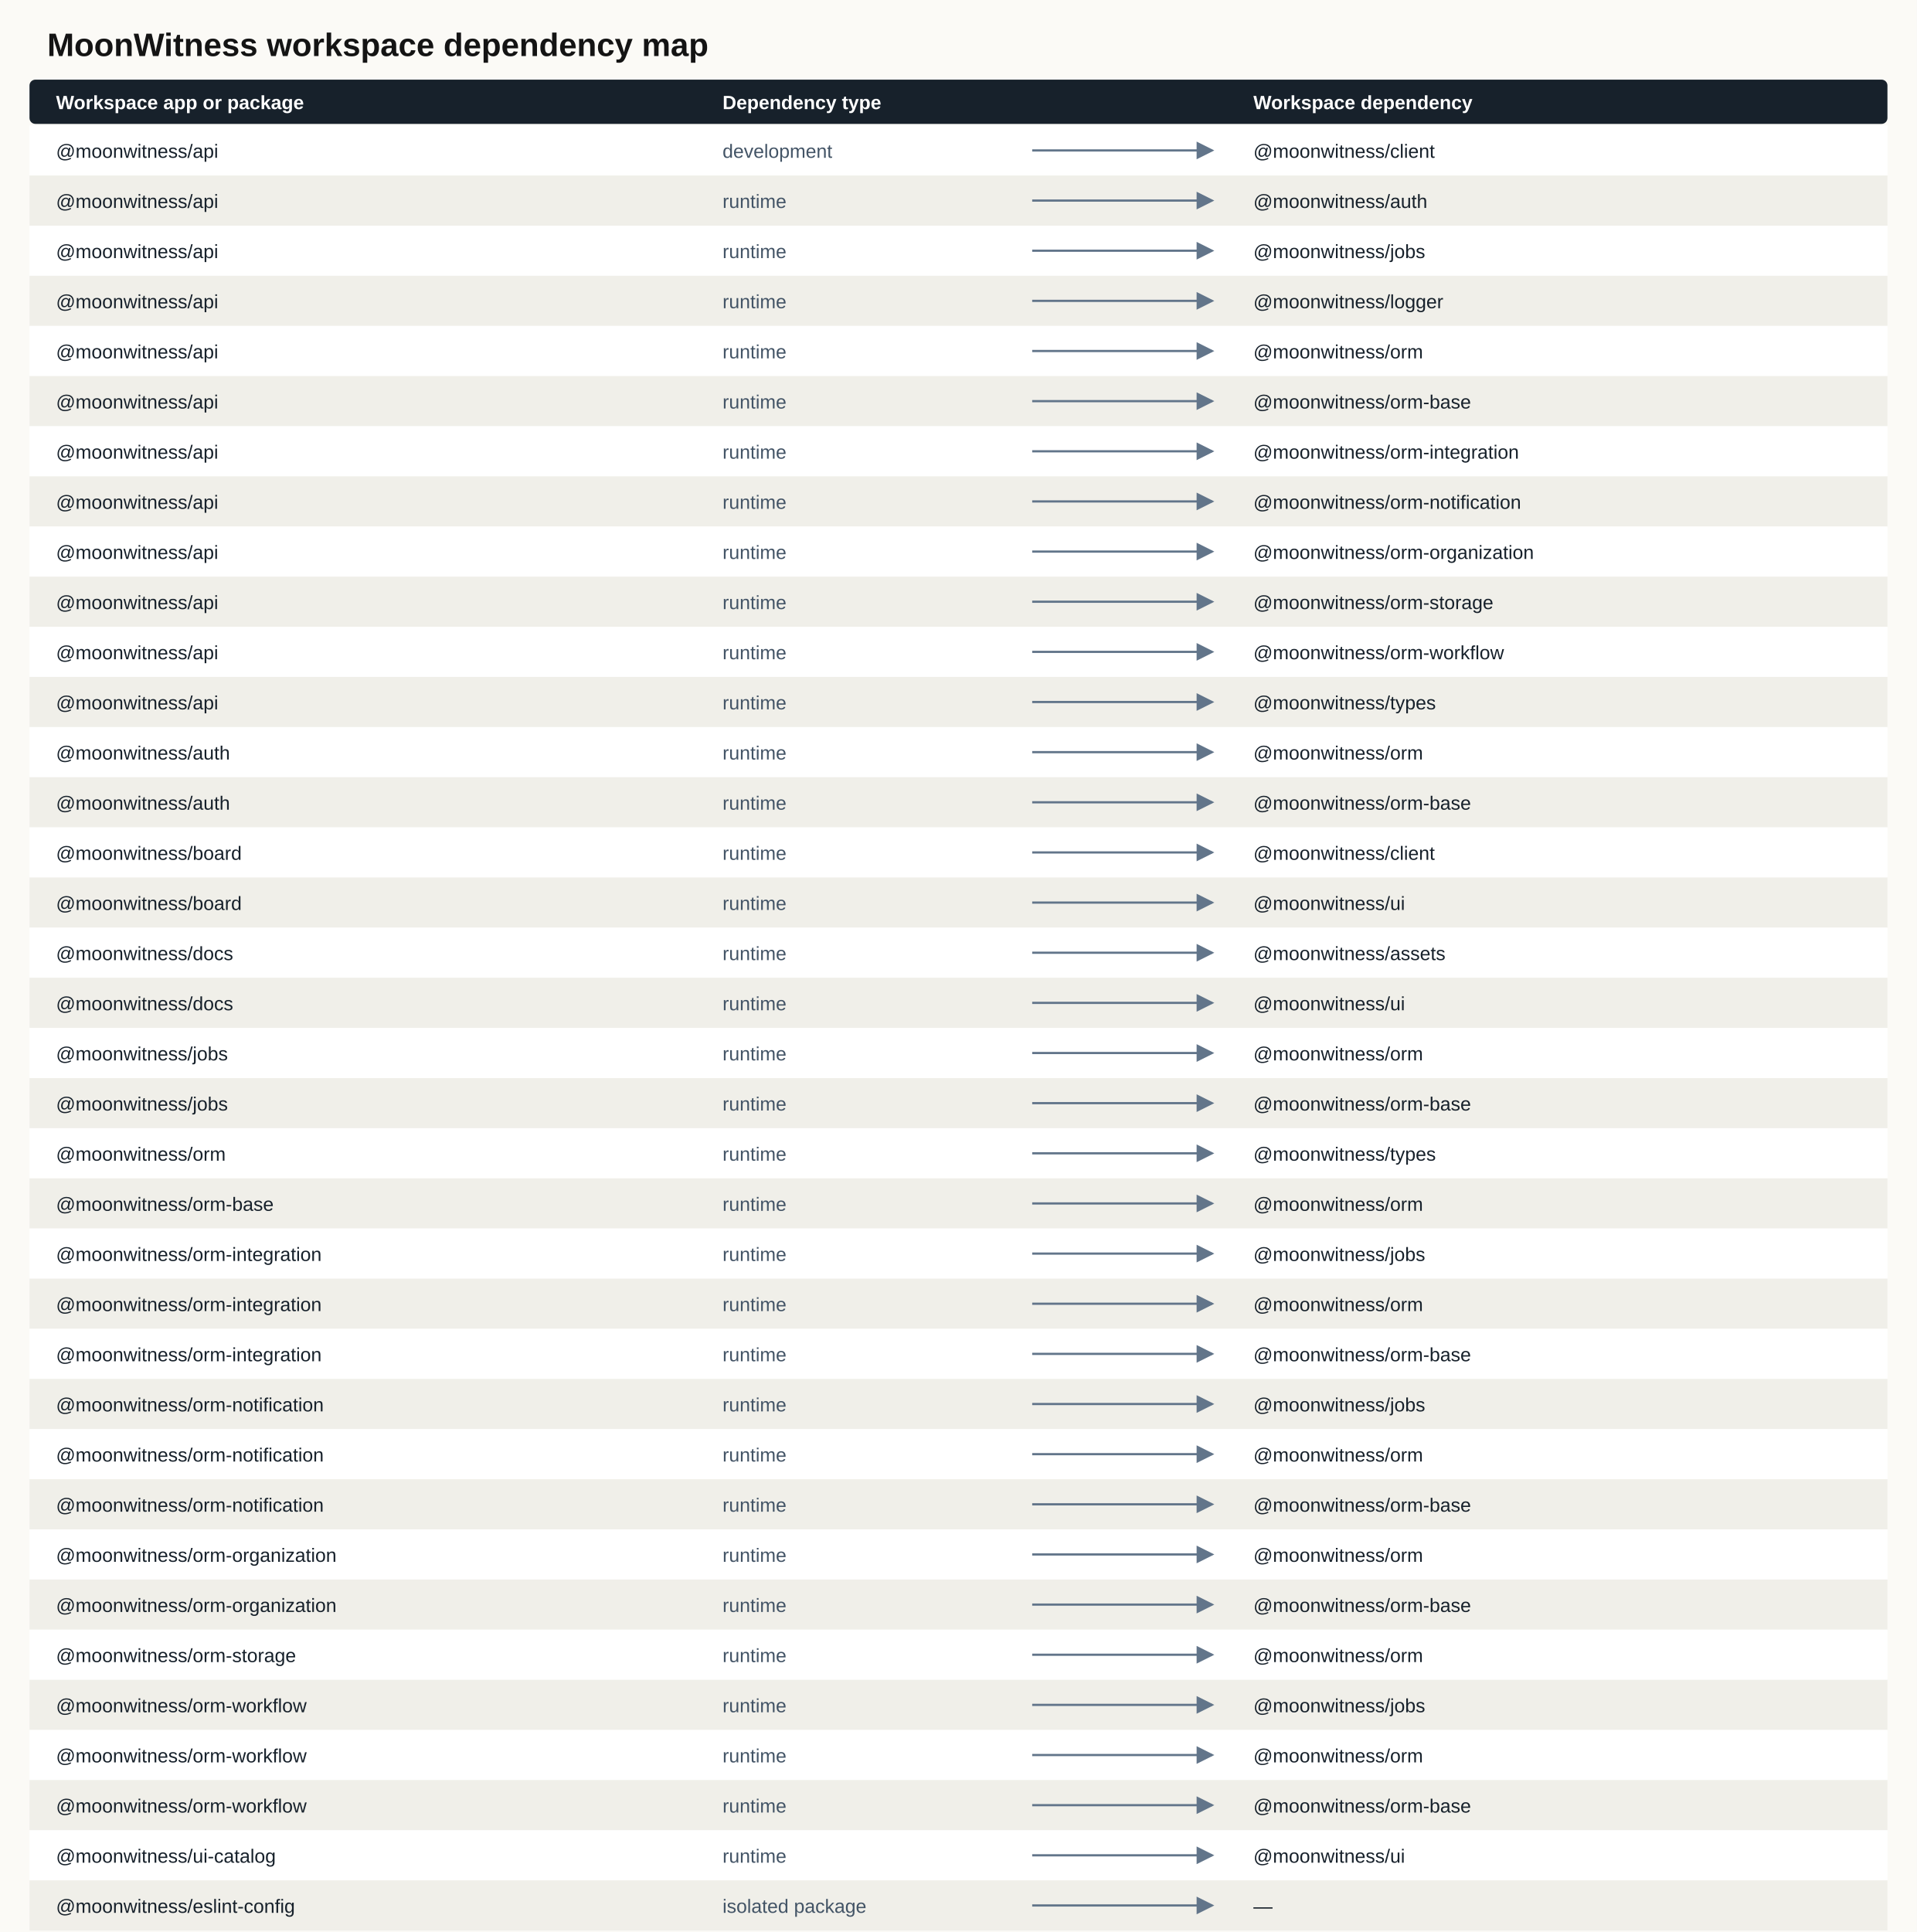
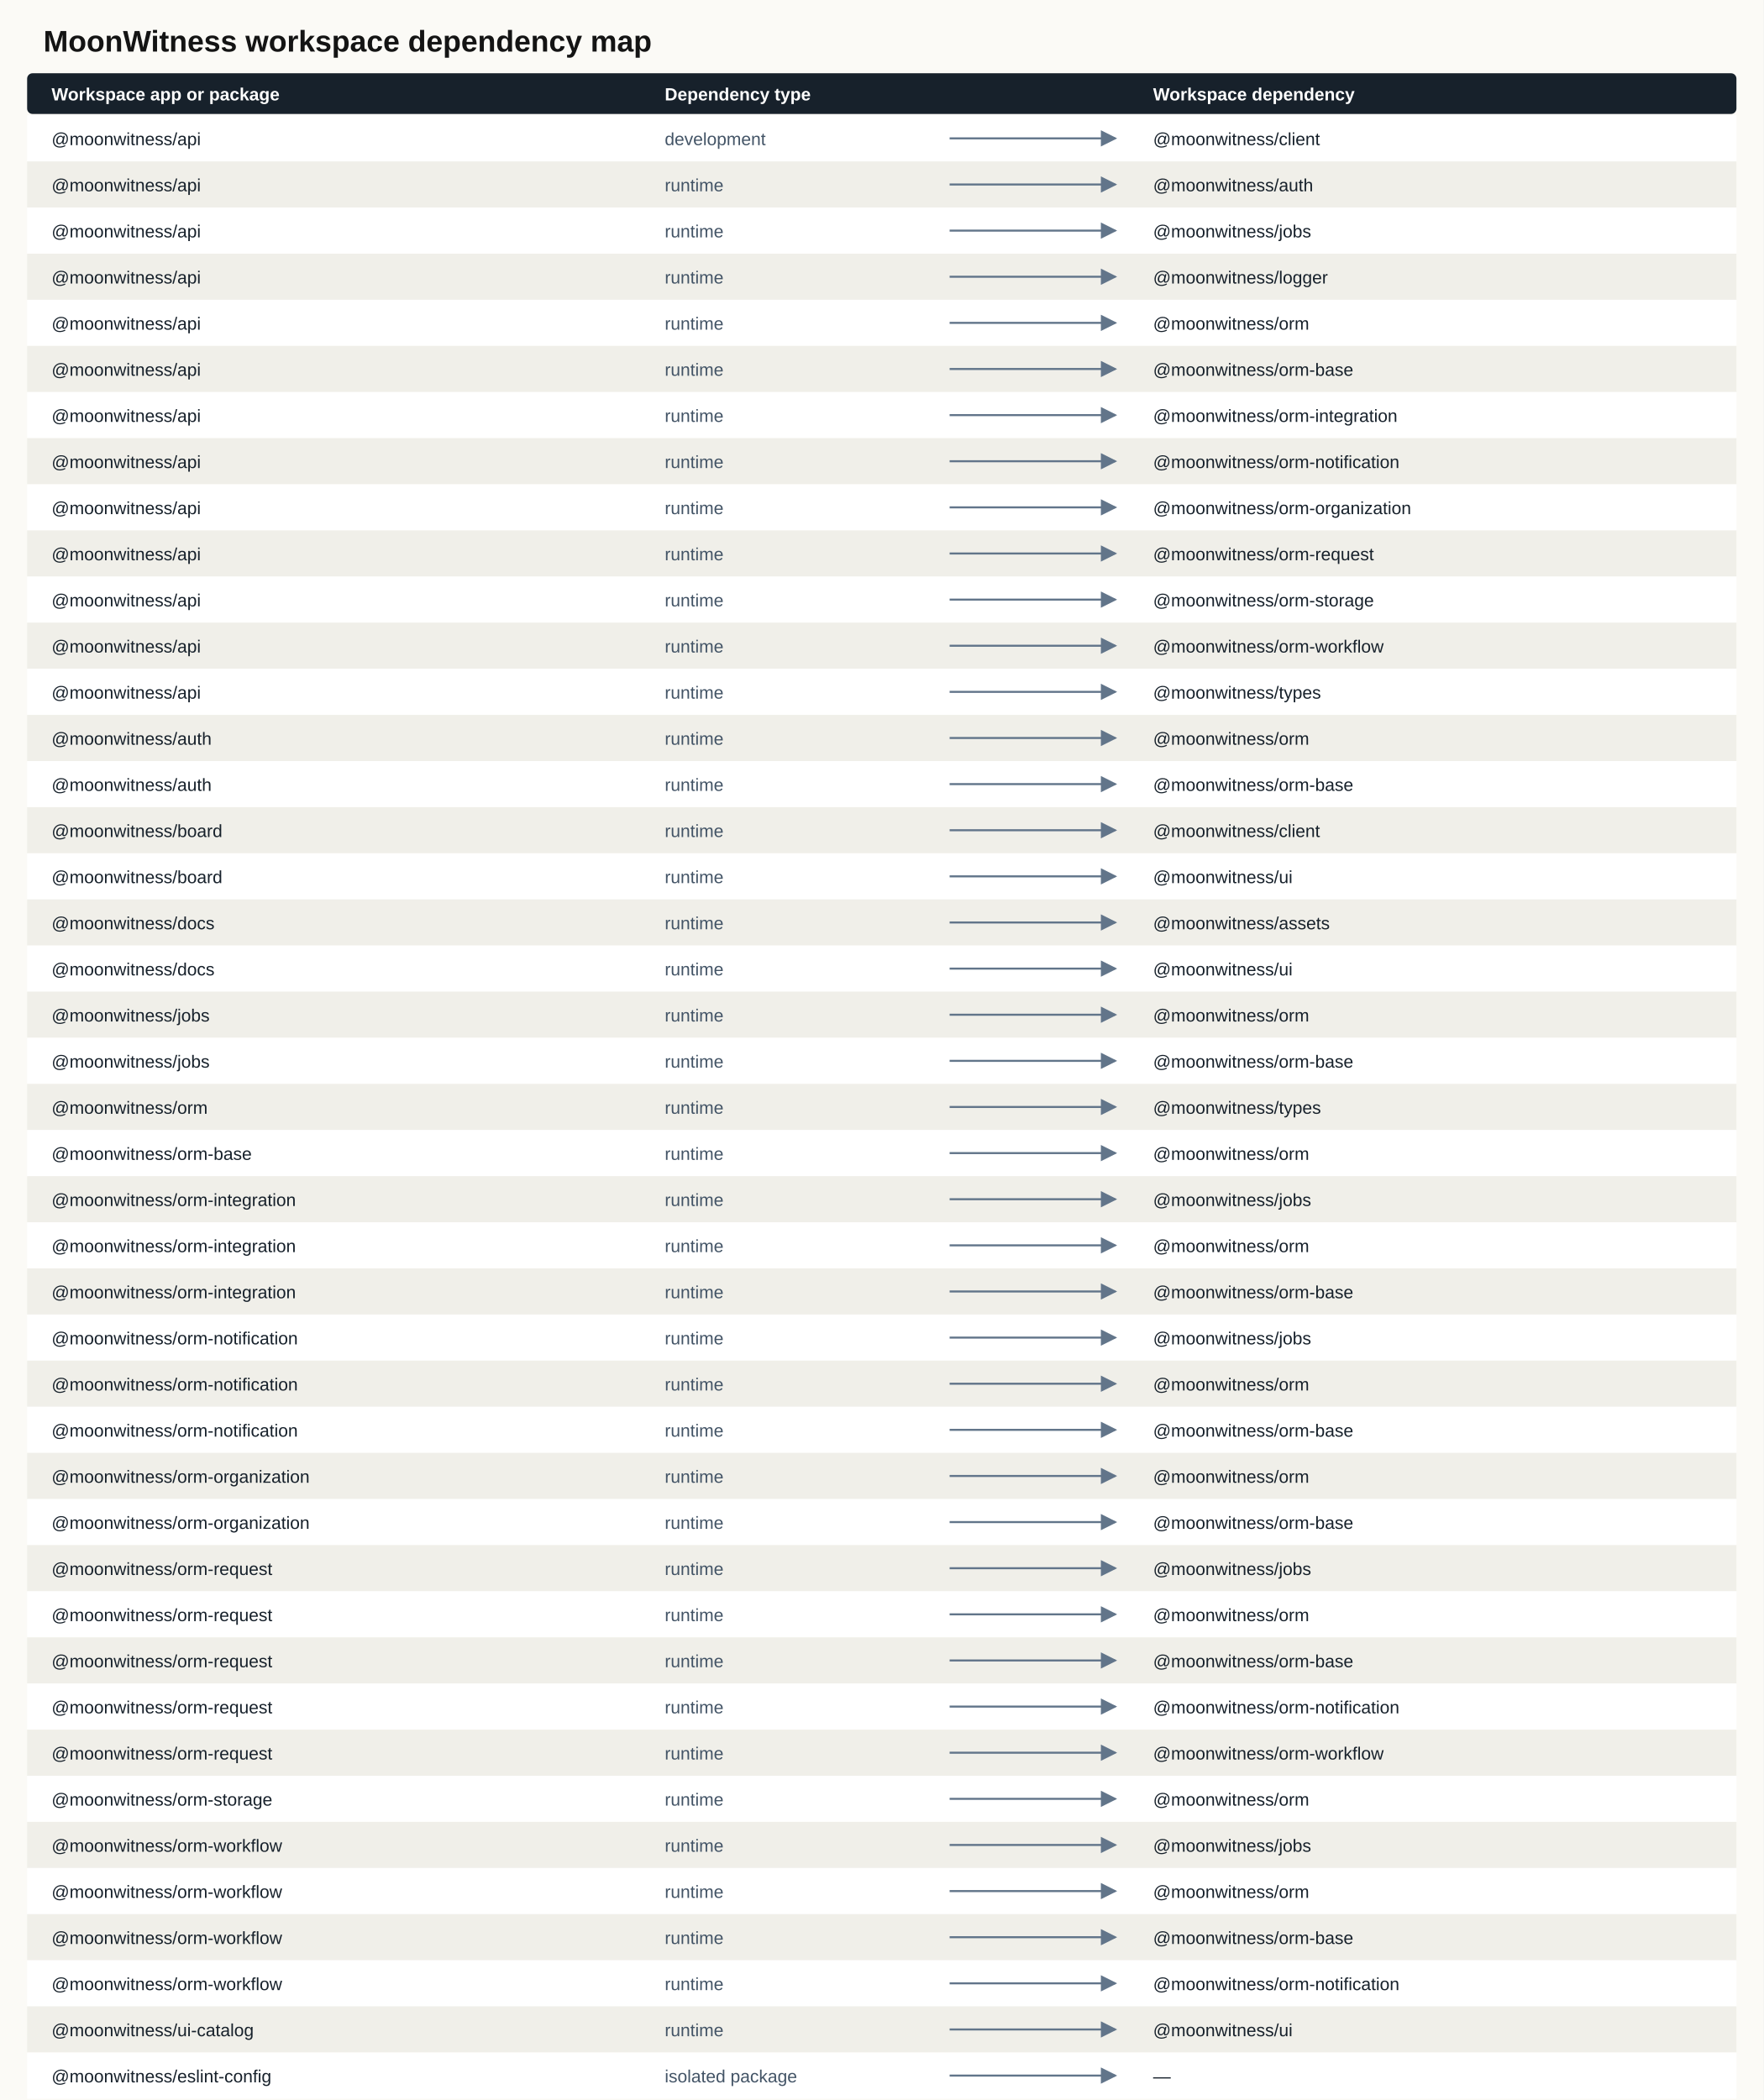
- <svg xmlns="http://www.w3.org/2000/svg" viewBox="0 0 1300 1310" role="img" aria-labelledby="diagram-title diagram-description">
+ <svg xmlns="http://www.w3.org/2000/svg" viewBox="0 0 1300 1548" role="img" aria-labelledby="diagram-title diagram-description">
  <rect width="100%" height="100%" fill="#fbfaf6" />
  <text x="32" y="38" fill="#141414" font-family="Arial,sans-serif" font-size="22" font-weight="700">MoonWitness workspace dependency map</text>
  <defs>
    <marker id="arrow" markerWidth="8" markerHeight="8" refX="7" refY="4" orient="auto">
      <path d="M 0 0 L 8 4 L 0 8 z" fill="#62758a" />
    </marker>
  </defs>
  <rect x="20" y="54" width="1260" height="30" rx="4" fill="#17212b" />
  <text x="38" y="74" fill="#ffffff" font-family="Arial,sans-serif" font-size="13" font-weight="700">Workspace app or package</text>
  <text x="490" y="74" fill="#ffffff" font-family="Arial,sans-serif" font-size="13" font-weight="700">Dependency type</text>
  <text x="850" y="74" fill="#ffffff" font-family="Arial,sans-serif" font-size="13" font-weight="700">Workspace dependency</text>
  <g>
    <rect x="20" y="85" width="1260" height="34" fill="#ffffff" />
    <text x="38" y="107" fill="#17212b" font-family="Arial,sans-serif" font-size="13">@moonwitness/api</text>
    <text x="490" y="107" fill="#435466" font-family="Arial,sans-serif" font-size="13">development</text>
    <path d="M 700 102 H 822" fill="none" stroke="#62758a" stroke-width="1.5" marker-end="url(#arrow)" />
    <text x="850" y="107" fill="#17212b" font-family="Arial,sans-serif" font-size="13">@moonwitness/client</text>
  </g>
  <g>
    <rect x="20" y="119" width="1260" height="34" fill="#f0efe9" />
    <text x="38" y="141" fill="#17212b" font-family="Arial,sans-serif" font-size="13">@moonwitness/api</text>
    <text x="490" y="141" fill="#435466" font-family="Arial,sans-serif" font-size="13">runtime</text>
    <path d="M 700 136 H 822" fill="none" stroke="#62758a" stroke-width="1.5" marker-end="url(#arrow)" />
    <text x="850" y="141" fill="#17212b" font-family="Arial,sans-serif" font-size="13">@moonwitness/auth</text>
  </g>
  <g>
    <rect x="20" y="153" width="1260" height="34" fill="#ffffff" />
    <text x="38" y="175" fill="#17212b" font-family="Arial,sans-serif" font-size="13">@moonwitness/api</text>
    <text x="490" y="175" fill="#435466" font-family="Arial,sans-serif" font-size="13">runtime</text>
    <path d="M 700 170 H 822" fill="none" stroke="#62758a" stroke-width="1.5" marker-end="url(#arrow)" />
    <text x="850" y="175" fill="#17212b" font-family="Arial,sans-serif" font-size="13">@moonwitness/jobs</text>
  </g>
  <g>
    <rect x="20" y="187" width="1260" height="34" fill="#f0efe9" />
    <text x="38" y="209" fill="#17212b" font-family="Arial,sans-serif" font-size="13">@moonwitness/api</text>
    <text x="490" y="209" fill="#435466" font-family="Arial,sans-serif" font-size="13">runtime</text>
    <path d="M 700 204 H 822" fill="none" stroke="#62758a" stroke-width="1.5" marker-end="url(#arrow)" />
    <text x="850" y="209" fill="#17212b" font-family="Arial,sans-serif" font-size="13">@moonwitness/logger</text>
  </g>
  <g>
    <rect x="20" y="221" width="1260" height="34" fill="#ffffff" />
    <text x="38" y="243" fill="#17212b" font-family="Arial,sans-serif" font-size="13">@moonwitness/api</text>
    <text x="490" y="243" fill="#435466" font-family="Arial,sans-serif" font-size="13">runtime</text>
    <path d="M 700 238 H 822" fill="none" stroke="#62758a" stroke-width="1.5" marker-end="url(#arrow)" />
    <text x="850" y="243" fill="#17212b" font-family="Arial,sans-serif" font-size="13">@moonwitness/orm</text>
  </g>
  <g>
    <rect x="20" y="255" width="1260" height="34" fill="#f0efe9" />
    <text x="38" y="277" fill="#17212b" font-family="Arial,sans-serif" font-size="13">@moonwitness/api</text>
    <text x="490" y="277" fill="#435466" font-family="Arial,sans-serif" font-size="13">runtime</text>
    <path d="M 700 272 H 822" fill="none" stroke="#62758a" stroke-width="1.5" marker-end="url(#arrow)" />
    <text x="850" y="277" fill="#17212b" font-family="Arial,sans-serif" font-size="13">@moonwitness/orm-base</text>
  </g>
  <g>
    <rect x="20" y="289" width="1260" height="34" fill="#ffffff" />
    <text x="38" y="311" fill="#17212b" font-family="Arial,sans-serif" font-size="13">@moonwitness/api</text>
    <text x="490" y="311" fill="#435466" font-family="Arial,sans-serif" font-size="13">runtime</text>
    <path d="M 700 306 H 822" fill="none" stroke="#62758a" stroke-width="1.5" marker-end="url(#arrow)" />
    <text x="850" y="311" fill="#17212b" font-family="Arial,sans-serif" font-size="13">@moonwitness/orm-integration</text>
  </g>
  <g>
    <rect x="20" y="323" width="1260" height="34" fill="#f0efe9" />
    <text x="38" y="345" fill="#17212b" font-family="Arial,sans-serif" font-size="13">@moonwitness/api</text>
    <text x="490" y="345" fill="#435466" font-family="Arial,sans-serif" font-size="13">runtime</text>
    <path d="M 700 340 H 822" fill="none" stroke="#62758a" stroke-width="1.5" marker-end="url(#arrow)" />
    <text x="850" y="345" fill="#17212b" font-family="Arial,sans-serif" font-size="13">@moonwitness/orm-notification</text>
  </g>
  <g>
    <rect x="20" y="357" width="1260" height="34" fill="#ffffff" />
    <text x="38" y="379" fill="#17212b" font-family="Arial,sans-serif" font-size="13">@moonwitness/api</text>
    <text x="490" y="379" fill="#435466" font-family="Arial,sans-serif" font-size="13">runtime</text>
    <path d="M 700 374 H 822" fill="none" stroke="#62758a" stroke-width="1.5" marker-end="url(#arrow)" />
    <text x="850" y="379" fill="#17212b" font-family="Arial,sans-serif" font-size="13">@moonwitness/orm-organization</text>
  </g>
  <g>
    <rect x="20" y="391" width="1260" height="34" fill="#f0efe9" />
    <text x="38" y="413" fill="#17212b" font-family="Arial,sans-serif" font-size="13">@moonwitness/api</text>
    <text x="490" y="413" fill="#435466" font-family="Arial,sans-serif" font-size="13">runtime</text>
    <path d="M 700 408 H 822" fill="none" stroke="#62758a" stroke-width="1.5" marker-end="url(#arrow)" />
-     <text x="850" y="413" fill="#17212b" font-family="Arial,sans-serif" font-size="13">@moonwitness/orm-storage</text>
+     <text x="850" y="413" fill="#17212b" font-family="Arial,sans-serif" font-size="13">@moonwitness/orm-request</text>
  </g>
  <g>
    <rect x="20" y="425" width="1260" height="34" fill="#ffffff" />
    <text x="38" y="447" fill="#17212b" font-family="Arial,sans-serif" font-size="13">@moonwitness/api</text>
    <text x="490" y="447" fill="#435466" font-family="Arial,sans-serif" font-size="13">runtime</text>
    <path d="M 700 442 H 822" fill="none" stroke="#62758a" stroke-width="1.5" marker-end="url(#arrow)" />
-     <text x="850" y="447" fill="#17212b" font-family="Arial,sans-serif" font-size="13">@moonwitness/orm-workflow</text>
+     <text x="850" y="447" fill="#17212b" font-family="Arial,sans-serif" font-size="13">@moonwitness/orm-storage</text>
  </g>
  <g>
    <rect x="20" y="459" width="1260" height="34" fill="#f0efe9" />
    <text x="38" y="481" fill="#17212b" font-family="Arial,sans-serif" font-size="13">@moonwitness/api</text>
    <text x="490" y="481" fill="#435466" font-family="Arial,sans-serif" font-size="13">runtime</text>
    <path d="M 700 476 H 822" fill="none" stroke="#62758a" stroke-width="1.5" marker-end="url(#arrow)" />
-     <text x="850" y="481" fill="#17212b" font-family="Arial,sans-serif" font-size="13">@moonwitness/types</text>
+     <text x="850" y="481" fill="#17212b" font-family="Arial,sans-serif" font-size="13">@moonwitness/orm-workflow</text>
  </g>
  <g>
    <rect x="20" y="493" width="1260" height="34" fill="#ffffff" />
-     <text x="38" y="515" fill="#17212b" font-family="Arial,sans-serif" font-size="13">@moonwitness/auth</text>
+     <text x="38" y="515" fill="#17212b" font-family="Arial,sans-serif" font-size="13">@moonwitness/api</text>
    <text x="490" y="515" fill="#435466" font-family="Arial,sans-serif" font-size="13">runtime</text>
    <path d="M 700 510 H 822" fill="none" stroke="#62758a" stroke-width="1.5" marker-end="url(#arrow)" />
-     <text x="850" y="515" fill="#17212b" font-family="Arial,sans-serif" font-size="13">@moonwitness/orm</text>
+     <text x="850" y="515" fill="#17212b" font-family="Arial,sans-serif" font-size="13">@moonwitness/types</text>
  </g>
  <g>
    <rect x="20" y="527" width="1260" height="34" fill="#f0efe9" />
    <text x="38" y="549" fill="#17212b" font-family="Arial,sans-serif" font-size="13">@moonwitness/auth</text>
    <text x="490" y="549" fill="#435466" font-family="Arial,sans-serif" font-size="13">runtime</text>
    <path d="M 700 544 H 822" fill="none" stroke="#62758a" stroke-width="1.5" marker-end="url(#arrow)" />
-     <text x="850" y="549" fill="#17212b" font-family="Arial,sans-serif" font-size="13">@moonwitness/orm-base</text>
+     <text x="850" y="549" fill="#17212b" font-family="Arial,sans-serif" font-size="13">@moonwitness/orm</text>
  </g>
  <g>
    <rect x="20" y="561" width="1260" height="34" fill="#ffffff" />
-     <text x="38" y="583" fill="#17212b" font-family="Arial,sans-serif" font-size="13">@moonwitness/board</text>
+     <text x="38" y="583" fill="#17212b" font-family="Arial,sans-serif" font-size="13">@moonwitness/auth</text>
    <text x="490" y="583" fill="#435466" font-family="Arial,sans-serif" font-size="13">runtime</text>
    <path d="M 700 578 H 822" fill="none" stroke="#62758a" stroke-width="1.5" marker-end="url(#arrow)" />
-     <text x="850" y="583" fill="#17212b" font-family="Arial,sans-serif" font-size="13">@moonwitness/client</text>
+     <text x="850" y="583" fill="#17212b" font-family="Arial,sans-serif" font-size="13">@moonwitness/orm-base</text>
  </g>
  <g>
    <rect x="20" y="595" width="1260" height="34" fill="#f0efe9" />
    <text x="38" y="617" fill="#17212b" font-family="Arial,sans-serif" font-size="13">@moonwitness/board</text>
    <text x="490" y="617" fill="#435466" font-family="Arial,sans-serif" font-size="13">runtime</text>
    <path d="M 700 612 H 822" fill="none" stroke="#62758a" stroke-width="1.5" marker-end="url(#arrow)" />
-     <text x="850" y="617" fill="#17212b" font-family="Arial,sans-serif" font-size="13">@moonwitness/ui</text>
+     <text x="850" y="617" fill="#17212b" font-family="Arial,sans-serif" font-size="13">@moonwitness/client</text>
  </g>
  <g>
    <rect x="20" y="629" width="1260" height="34" fill="#ffffff" />
-     <text x="38" y="651" fill="#17212b" font-family="Arial,sans-serif" font-size="13">@moonwitness/docs</text>
+     <text x="38" y="651" fill="#17212b" font-family="Arial,sans-serif" font-size="13">@moonwitness/board</text>
    <text x="490" y="651" fill="#435466" font-family="Arial,sans-serif" font-size="13">runtime</text>
    <path d="M 700 646 H 822" fill="none" stroke="#62758a" stroke-width="1.5" marker-end="url(#arrow)" />
-     <text x="850" y="651" fill="#17212b" font-family="Arial,sans-serif" font-size="13">@moonwitness/assets</text>
+     <text x="850" y="651" fill="#17212b" font-family="Arial,sans-serif" font-size="13">@moonwitness/ui</text>
  </g>
  <g>
    <rect x="20" y="663" width="1260" height="34" fill="#f0efe9" />
    <text x="38" y="685" fill="#17212b" font-family="Arial,sans-serif" font-size="13">@moonwitness/docs</text>
    <text x="490" y="685" fill="#435466" font-family="Arial,sans-serif" font-size="13">runtime</text>
    <path d="M 700 680 H 822" fill="none" stroke="#62758a" stroke-width="1.5" marker-end="url(#arrow)" />
-     <text x="850" y="685" fill="#17212b" font-family="Arial,sans-serif" font-size="13">@moonwitness/ui</text>
+     <text x="850" y="685" fill="#17212b" font-family="Arial,sans-serif" font-size="13">@moonwitness/assets</text>
  </g>
  <g>
    <rect x="20" y="697" width="1260" height="34" fill="#ffffff" />
-     <text x="38" y="719" fill="#17212b" font-family="Arial,sans-serif" font-size="13">@moonwitness/jobs</text>
+     <text x="38" y="719" fill="#17212b" font-family="Arial,sans-serif" font-size="13">@moonwitness/docs</text>
    <text x="490" y="719" fill="#435466" font-family="Arial,sans-serif" font-size="13">runtime</text>
    <path d="M 700 714 H 822" fill="none" stroke="#62758a" stroke-width="1.5" marker-end="url(#arrow)" />
-     <text x="850" y="719" fill="#17212b" font-family="Arial,sans-serif" font-size="13">@moonwitness/orm</text>
+     <text x="850" y="719" fill="#17212b" font-family="Arial,sans-serif" font-size="13">@moonwitness/ui</text>
  </g>
  <g>
    <rect x="20" y="731" width="1260" height="34" fill="#f0efe9" />
    <text x="38" y="753" fill="#17212b" font-family="Arial,sans-serif" font-size="13">@moonwitness/jobs</text>
    <text x="490" y="753" fill="#435466" font-family="Arial,sans-serif" font-size="13">runtime</text>
    <path d="M 700 748 H 822" fill="none" stroke="#62758a" stroke-width="1.5" marker-end="url(#arrow)" />
-     <text x="850" y="753" fill="#17212b" font-family="Arial,sans-serif" font-size="13">@moonwitness/orm-base</text>
+     <text x="850" y="753" fill="#17212b" font-family="Arial,sans-serif" font-size="13">@moonwitness/orm</text>
  </g>
  <g>
    <rect x="20" y="765" width="1260" height="34" fill="#ffffff" />
-     <text x="38" y="787" fill="#17212b" font-family="Arial,sans-serif" font-size="13">@moonwitness/orm</text>
+     <text x="38" y="787" fill="#17212b" font-family="Arial,sans-serif" font-size="13">@moonwitness/jobs</text>
    <text x="490" y="787" fill="#435466" font-family="Arial,sans-serif" font-size="13">runtime</text>
    <path d="M 700 782 H 822" fill="none" stroke="#62758a" stroke-width="1.5" marker-end="url(#arrow)" />
-     <text x="850" y="787" fill="#17212b" font-family="Arial,sans-serif" font-size="13">@moonwitness/types</text>
+     <text x="850" y="787" fill="#17212b" font-family="Arial,sans-serif" font-size="13">@moonwitness/orm-base</text>
  </g>
  <g>
    <rect x="20" y="799" width="1260" height="34" fill="#f0efe9" />
-     <text x="38" y="821" fill="#17212b" font-family="Arial,sans-serif" font-size="13">@moonwitness/orm-base</text>
+     <text x="38" y="821" fill="#17212b" font-family="Arial,sans-serif" font-size="13">@moonwitness/orm</text>
    <text x="490" y="821" fill="#435466" font-family="Arial,sans-serif" font-size="13">runtime</text>
    <path d="M 700 816 H 822" fill="none" stroke="#62758a" stroke-width="1.5" marker-end="url(#arrow)" />
-     <text x="850" y="821" fill="#17212b" font-family="Arial,sans-serif" font-size="13">@moonwitness/orm</text>
+     <text x="850" y="821" fill="#17212b" font-family="Arial,sans-serif" font-size="13">@moonwitness/types</text>
  </g>
  <g>
    <rect x="20" y="833" width="1260" height="34" fill="#ffffff" />
-     <text x="38" y="855" fill="#17212b" font-family="Arial,sans-serif" font-size="13">@moonwitness/orm-integration</text>
+     <text x="38" y="855" fill="#17212b" font-family="Arial,sans-serif" font-size="13">@moonwitness/orm-base</text>
    <text x="490" y="855" fill="#435466" font-family="Arial,sans-serif" font-size="13">runtime</text>
    <path d="M 700 850 H 822" fill="none" stroke="#62758a" stroke-width="1.5" marker-end="url(#arrow)" />
-     <text x="850" y="855" fill="#17212b" font-family="Arial,sans-serif" font-size="13">@moonwitness/jobs</text>
+     <text x="850" y="855" fill="#17212b" font-family="Arial,sans-serif" font-size="13">@moonwitness/orm</text>
  </g>
  <g>
    <rect x="20" y="867" width="1260" height="34" fill="#f0efe9" />
    <text x="38" y="889" fill="#17212b" font-family="Arial,sans-serif" font-size="13">@moonwitness/orm-integration</text>
    <text x="490" y="889" fill="#435466" font-family="Arial,sans-serif" font-size="13">runtime</text>
    <path d="M 700 884 H 822" fill="none" stroke="#62758a" stroke-width="1.5" marker-end="url(#arrow)" />
-     <text x="850" y="889" fill="#17212b" font-family="Arial,sans-serif" font-size="13">@moonwitness/orm</text>
+     <text x="850" y="889" fill="#17212b" font-family="Arial,sans-serif" font-size="13">@moonwitness/jobs</text>
  </g>
  <g>
    <rect x="20" y="901" width="1260" height="34" fill="#ffffff" />
    <text x="38" y="923" fill="#17212b" font-family="Arial,sans-serif" font-size="13">@moonwitness/orm-integration</text>
    <text x="490" y="923" fill="#435466" font-family="Arial,sans-serif" font-size="13">runtime</text>
    <path d="M 700 918 H 822" fill="none" stroke="#62758a" stroke-width="1.5" marker-end="url(#arrow)" />
-     <text x="850" y="923" fill="#17212b" font-family="Arial,sans-serif" font-size="13">@moonwitness/orm-base</text>
+     <text x="850" y="923" fill="#17212b" font-family="Arial,sans-serif" font-size="13">@moonwitness/orm</text>
  </g>
  <g>
    <rect x="20" y="935" width="1260" height="34" fill="#f0efe9" />
-     <text x="38" y="957" fill="#17212b" font-family="Arial,sans-serif" font-size="13">@moonwitness/orm-notification</text>
+     <text x="38" y="957" fill="#17212b" font-family="Arial,sans-serif" font-size="13">@moonwitness/orm-integration</text>
    <text x="490" y="957" fill="#435466" font-family="Arial,sans-serif" font-size="13">runtime</text>
    <path d="M 700 952 H 822" fill="none" stroke="#62758a" stroke-width="1.5" marker-end="url(#arrow)" />
-     <text x="850" y="957" fill="#17212b" font-family="Arial,sans-serif" font-size="13">@moonwitness/jobs</text>
+     <text x="850" y="957" fill="#17212b" font-family="Arial,sans-serif" font-size="13">@moonwitness/orm-base</text>
  </g>
  <g>
    <rect x="20" y="969" width="1260" height="34" fill="#ffffff" />
    <text x="38" y="991" fill="#17212b" font-family="Arial,sans-serif" font-size="13">@moonwitness/orm-notification</text>
    <text x="490" y="991" fill="#435466" font-family="Arial,sans-serif" font-size="13">runtime</text>
    <path d="M 700 986 H 822" fill="none" stroke="#62758a" stroke-width="1.5" marker-end="url(#arrow)" />
-     <text x="850" y="991" fill="#17212b" font-family="Arial,sans-serif" font-size="13">@moonwitness/orm</text>
+     <text x="850" y="991" fill="#17212b" font-family="Arial,sans-serif" font-size="13">@moonwitness/jobs</text>
  </g>
  <g>
    <rect x="20" y="1003" width="1260" height="34" fill="#f0efe9" />
    <text x="38" y="1025" fill="#17212b" font-family="Arial,sans-serif" font-size="13">@moonwitness/orm-notification</text>
    <text x="490" y="1025" fill="#435466" font-family="Arial,sans-serif" font-size="13">runtime</text>
    <path d="M 700 1020 H 822" fill="none" stroke="#62758a" stroke-width="1.5" marker-end="url(#arrow)" />
-     <text x="850" y="1025" fill="#17212b" font-family="Arial,sans-serif" font-size="13">@moonwitness/orm-base</text>
+     <text x="850" y="1025" fill="#17212b" font-family="Arial,sans-serif" font-size="13">@moonwitness/orm</text>
  </g>
  <g>
    <rect x="20" y="1037" width="1260" height="34" fill="#ffffff" />
-     <text x="38" y="1059" fill="#17212b" font-family="Arial,sans-serif" font-size="13">@moonwitness/orm-organization</text>
+     <text x="38" y="1059" fill="#17212b" font-family="Arial,sans-serif" font-size="13">@moonwitness/orm-notification</text>
    <text x="490" y="1059" fill="#435466" font-family="Arial,sans-serif" font-size="13">runtime</text>
    <path d="M 700 1054 H 822" fill="none" stroke="#62758a" stroke-width="1.5" marker-end="url(#arrow)" />
-     <text x="850" y="1059" fill="#17212b" font-family="Arial,sans-serif" font-size="13">@moonwitness/orm</text>
+     <text x="850" y="1059" fill="#17212b" font-family="Arial,sans-serif" font-size="13">@moonwitness/orm-base</text>
  </g>
  <g>
    <rect x="20" y="1071" width="1260" height="34" fill="#f0efe9" />
    <text x="38" y="1093" fill="#17212b" font-family="Arial,sans-serif" font-size="13">@moonwitness/orm-organization</text>
    <text x="490" y="1093" fill="#435466" font-family="Arial,sans-serif" font-size="13">runtime</text>
    <path d="M 700 1088 H 822" fill="none" stroke="#62758a" stroke-width="1.5" marker-end="url(#arrow)" />
-     <text x="850" y="1093" fill="#17212b" font-family="Arial,sans-serif" font-size="13">@moonwitness/orm-base</text>
+     <text x="850" y="1093" fill="#17212b" font-family="Arial,sans-serif" font-size="13">@moonwitness/orm</text>
  </g>
  <g>
    <rect x="20" y="1105" width="1260" height="34" fill="#ffffff" />
-     <text x="38" y="1127" fill="#17212b" font-family="Arial,sans-serif" font-size="13">@moonwitness/orm-storage</text>
+     <text x="38" y="1127" fill="#17212b" font-family="Arial,sans-serif" font-size="13">@moonwitness/orm-organization</text>
    <text x="490" y="1127" fill="#435466" font-family="Arial,sans-serif" font-size="13">runtime</text>
    <path d="M 700 1122 H 822" fill="none" stroke="#62758a" stroke-width="1.5" marker-end="url(#arrow)" />
-     <text x="850" y="1127" fill="#17212b" font-family="Arial,sans-serif" font-size="13">@moonwitness/orm</text>
+     <text x="850" y="1127" fill="#17212b" font-family="Arial,sans-serif" font-size="13">@moonwitness/orm-base</text>
  </g>
  <g>
    <rect x="20" y="1139" width="1260" height="34" fill="#f0efe9" />
-     <text x="38" y="1161" fill="#17212b" font-family="Arial,sans-serif" font-size="13">@moonwitness/orm-workflow</text>
+     <text x="38" y="1161" fill="#17212b" font-family="Arial,sans-serif" font-size="13">@moonwitness/orm-request</text>
    <text x="490" y="1161" fill="#435466" font-family="Arial,sans-serif" font-size="13">runtime</text>
    <path d="M 700 1156 H 822" fill="none" stroke="#62758a" stroke-width="1.5" marker-end="url(#arrow)" />
    <text x="850" y="1161" fill="#17212b" font-family="Arial,sans-serif" font-size="13">@moonwitness/jobs</text>
  </g>
  <g>
    <rect x="20" y="1173" width="1260" height="34" fill="#ffffff" />
-     <text x="38" y="1195" fill="#17212b" font-family="Arial,sans-serif" font-size="13">@moonwitness/orm-workflow</text>
+     <text x="38" y="1195" fill="#17212b" font-family="Arial,sans-serif" font-size="13">@moonwitness/orm-request</text>
    <text x="490" y="1195" fill="#435466" font-family="Arial,sans-serif" font-size="13">runtime</text>
    <path d="M 700 1190 H 822" fill="none" stroke="#62758a" stroke-width="1.5" marker-end="url(#arrow)" />
    <text x="850" y="1195" fill="#17212b" font-family="Arial,sans-serif" font-size="13">@moonwitness/orm</text>
  </g>
  <g>
    <rect x="20" y="1207" width="1260" height="34" fill="#f0efe9" />
-     <text x="38" y="1229" fill="#17212b" font-family="Arial,sans-serif" font-size="13">@moonwitness/orm-workflow</text>
+     <text x="38" y="1229" fill="#17212b" font-family="Arial,sans-serif" font-size="13">@moonwitness/orm-request</text>
    <text x="490" y="1229" fill="#435466" font-family="Arial,sans-serif" font-size="13">runtime</text>
    <path d="M 700 1224 H 822" fill="none" stroke="#62758a" stroke-width="1.5" marker-end="url(#arrow)" />
    <text x="850" y="1229" fill="#17212b" font-family="Arial,sans-serif" font-size="13">@moonwitness/orm-base</text>
  </g>
  <g>
    <rect x="20" y="1241" width="1260" height="34" fill="#ffffff" />
-     <text x="38" y="1263" fill="#17212b" font-family="Arial,sans-serif" font-size="13">@moonwitness/ui-catalog</text>
+     <text x="38" y="1263" fill="#17212b" font-family="Arial,sans-serif" font-size="13">@moonwitness/orm-request</text>
    <text x="490" y="1263" fill="#435466" font-family="Arial,sans-serif" font-size="13">runtime</text>
    <path d="M 700 1258 H 822" fill="none" stroke="#62758a" stroke-width="1.5" marker-end="url(#arrow)" />
-     <text x="850" y="1263" fill="#17212b" font-family="Arial,sans-serif" font-size="13">@moonwitness/ui</text>
+     <text x="850" y="1263" fill="#17212b" font-family="Arial,sans-serif" font-size="13">@moonwitness/orm-notification</text>
  </g>
  <g>
    <rect x="20" y="1275" width="1260" height="34" fill="#f0efe9" />
-     <text x="38" y="1297" fill="#17212b" font-family="Arial,sans-serif" font-size="13">@moonwitness/eslint-config</text>
-     <text x="490" y="1297" fill="#435466" font-family="Arial,sans-serif" font-size="13">isolated package</text>
+     <text x="38" y="1297" fill="#17212b" font-family="Arial,sans-serif" font-size="13">@moonwitness/orm-request</text>
+     <text x="490" y="1297" fill="#435466" font-family="Arial,sans-serif" font-size="13">runtime</text>
    <path d="M 700 1292 H 822" fill="none" stroke="#62758a" stroke-width="1.5" marker-end="url(#arrow)" />
-     <text x="850" y="1297" fill="#17212b" font-family="Arial,sans-serif" font-size="13">—</text>
+     <text x="850" y="1297" fill="#17212b" font-family="Arial,sans-serif" font-size="13">@moonwitness/orm-workflow</text>
+   </g>
+   <g>
+     <rect x="20" y="1309" width="1260" height="34" fill="#ffffff" />
+     <text x="38" y="1331" fill="#17212b" font-family="Arial,sans-serif" font-size="13">@moonwitness/orm-storage</text>
+     <text x="490" y="1331" fill="#435466" font-family="Arial,sans-serif" font-size="13">runtime</text>
+     <path d="M 700 1326 H 822" fill="none" stroke="#62758a" stroke-width="1.5" marker-end="url(#arrow)" />
+     <text x="850" y="1331" fill="#17212b" font-family="Arial,sans-serif" font-size="13">@moonwitness/orm</text>
+   </g>
+   <g>
+     <rect x="20" y="1343" width="1260" height="34" fill="#f0efe9" />
+     <text x="38" y="1365" fill="#17212b" font-family="Arial,sans-serif" font-size="13">@moonwitness/orm-workflow</text>
+     <text x="490" y="1365" fill="#435466" font-family="Arial,sans-serif" font-size="13">runtime</text>
+     <path d="M 700 1360 H 822" fill="none" stroke="#62758a" stroke-width="1.5" marker-end="url(#arrow)" />
+     <text x="850" y="1365" fill="#17212b" font-family="Arial,sans-serif" font-size="13">@moonwitness/jobs</text>
+   </g>
+   <g>
+     <rect x="20" y="1377" width="1260" height="34" fill="#ffffff" />
+     <text x="38" y="1399" fill="#17212b" font-family="Arial,sans-serif" font-size="13">@moonwitness/orm-workflow</text>
+     <text x="490" y="1399" fill="#435466" font-family="Arial,sans-serif" font-size="13">runtime</text>
+     <path d="M 700 1394 H 822" fill="none" stroke="#62758a" stroke-width="1.5" marker-end="url(#arrow)" />
+     <text x="850" y="1399" fill="#17212b" font-family="Arial,sans-serif" font-size="13">@moonwitness/orm</text>
+   </g>
+   <g>
+     <rect x="20" y="1411" width="1260" height="34" fill="#f0efe9" />
+     <text x="38" y="1433" fill="#17212b" font-family="Arial,sans-serif" font-size="13">@moonwitness/orm-workflow</text>
+     <text x="490" y="1433" fill="#435466" font-family="Arial,sans-serif" font-size="13">runtime</text>
+     <path d="M 700 1428 H 822" fill="none" stroke="#62758a" stroke-width="1.5" marker-end="url(#arrow)" />
+     <text x="850" y="1433" fill="#17212b" font-family="Arial,sans-serif" font-size="13">@moonwitness/orm-base</text>
+   </g>
+   <g>
+     <rect x="20" y="1445" width="1260" height="34" fill="#ffffff" />
+     <text x="38" y="1467" fill="#17212b" font-family="Arial,sans-serif" font-size="13">@moonwitness/orm-workflow</text>
+     <text x="490" y="1467" fill="#435466" font-family="Arial,sans-serif" font-size="13">runtime</text>
+     <path d="M 700 1462 H 822" fill="none" stroke="#62758a" stroke-width="1.5" marker-end="url(#arrow)" />
+     <text x="850" y="1467" fill="#17212b" font-family="Arial,sans-serif" font-size="13">@moonwitness/orm-notification</text>
+   </g>
+   <g>
+     <rect x="20" y="1479" width="1260" height="34" fill="#f0efe9" />
+     <text x="38" y="1501" fill="#17212b" font-family="Arial,sans-serif" font-size="13">@moonwitness/ui-catalog</text>
+     <text x="490" y="1501" fill="#435466" font-family="Arial,sans-serif" font-size="13">runtime</text>
+     <path d="M 700 1496 H 822" fill="none" stroke="#62758a" stroke-width="1.5" marker-end="url(#arrow)" />
+     <text x="850" y="1501" fill="#17212b" font-family="Arial,sans-serif" font-size="13">@moonwitness/ui</text>
+   </g>
+   <g>
+     <rect x="20" y="1513" width="1260" height="34" fill="#ffffff" />
+     <text x="38" y="1535" fill="#17212b" font-family="Arial,sans-serif" font-size="13">@moonwitness/eslint-config</text>
+     <text x="490" y="1535" fill="#435466" font-family="Arial,sans-serif" font-size="13">isolated package</text>
+     <path d="M 700 1530 H 822" fill="none" stroke="#62758a" stroke-width="1.5" marker-end="url(#arrow)" />
+     <text x="850" y="1535" fill="#17212b" font-family="Arial,sans-serif" font-size="13">—</text>
  </g>
</svg>
